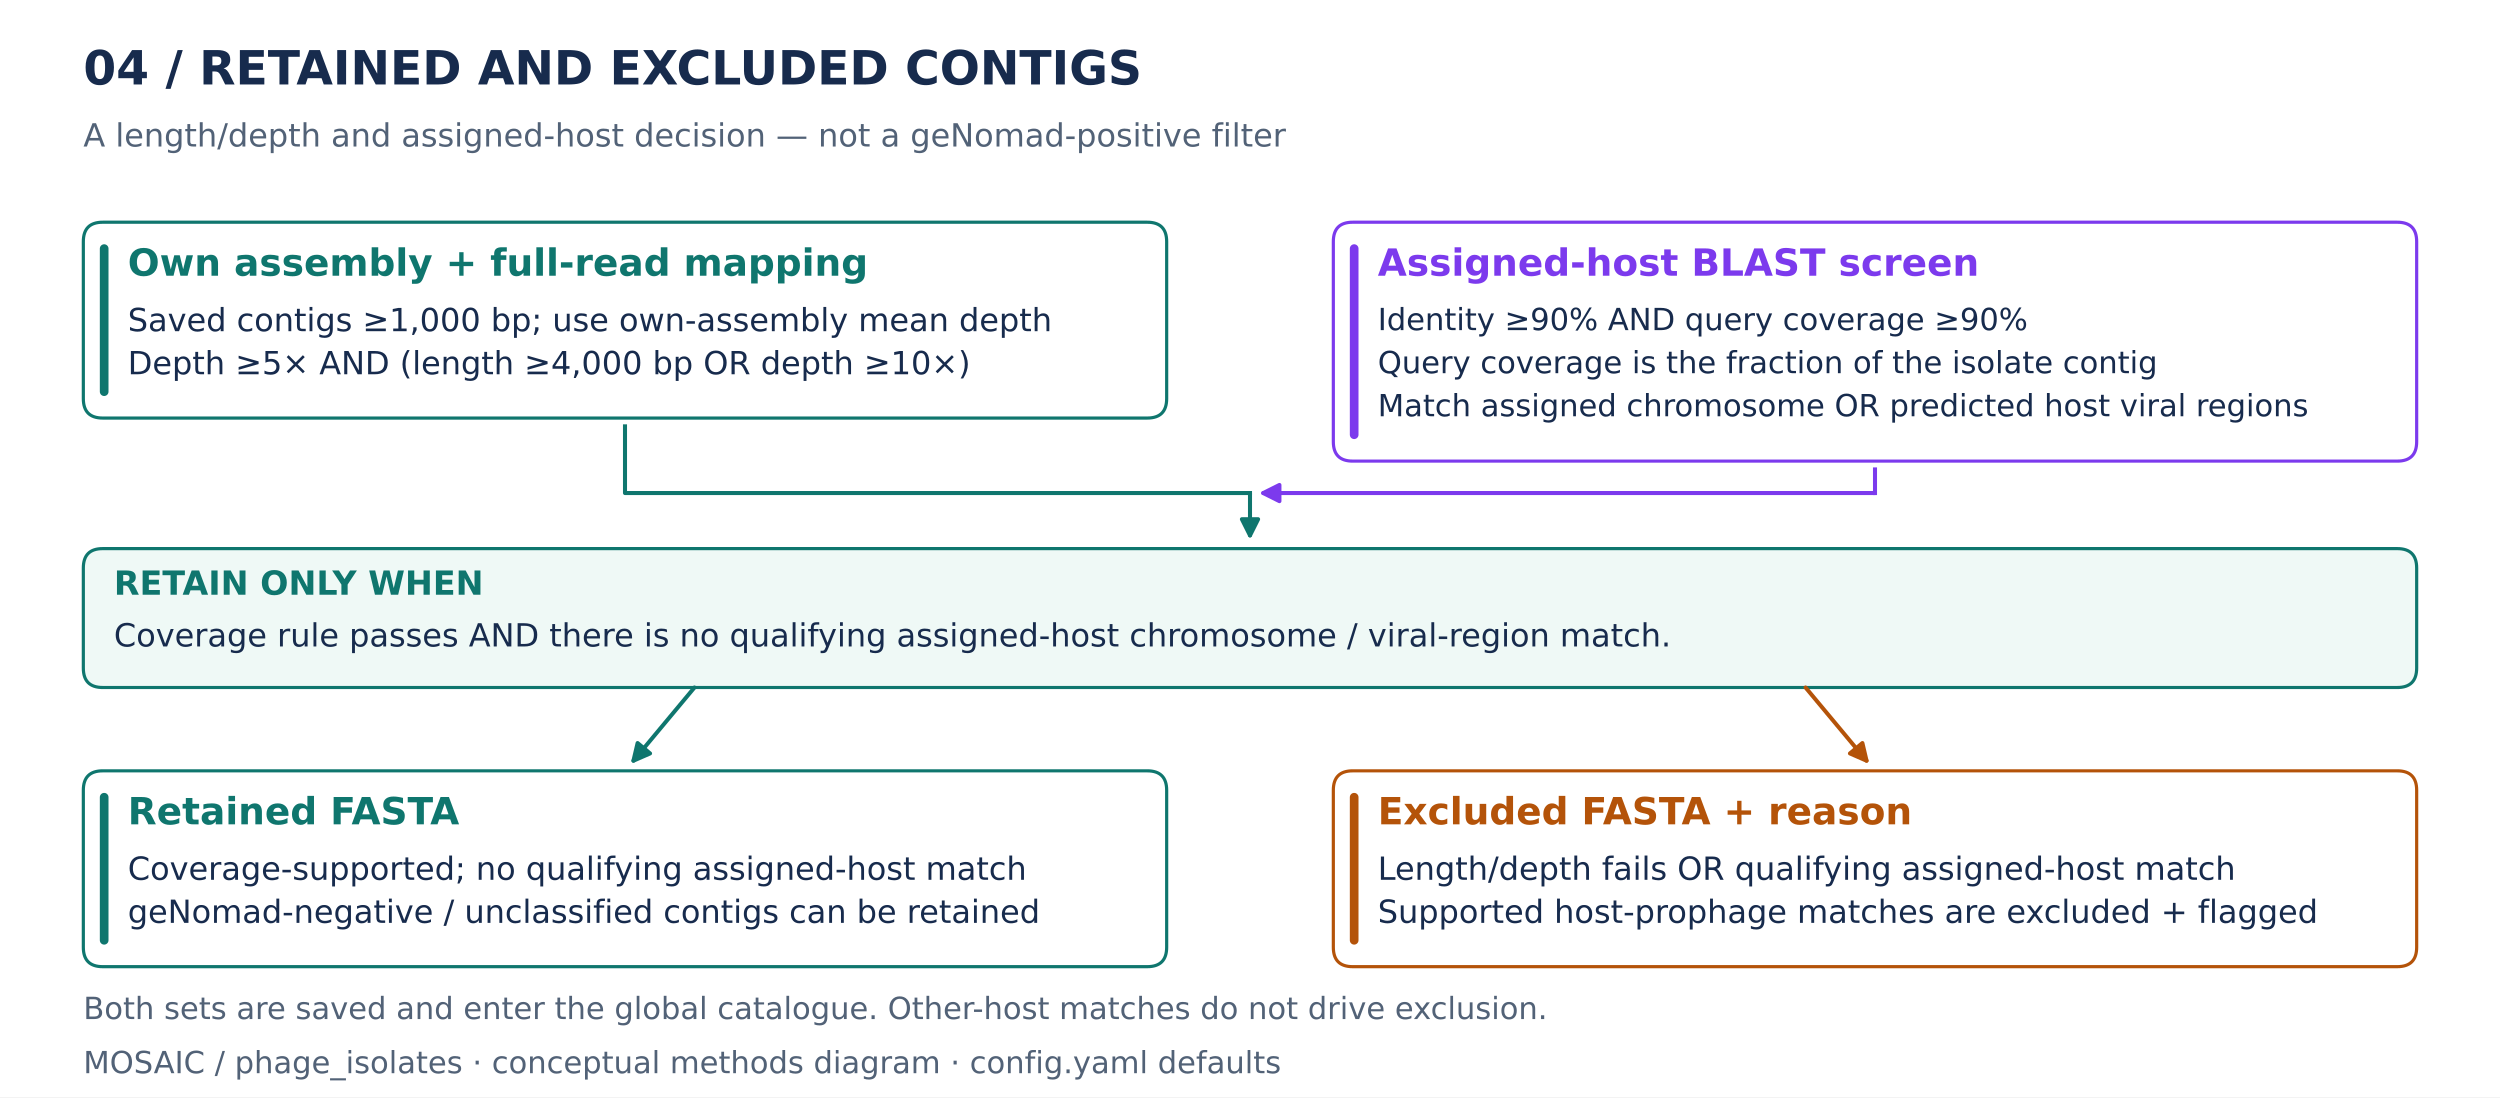
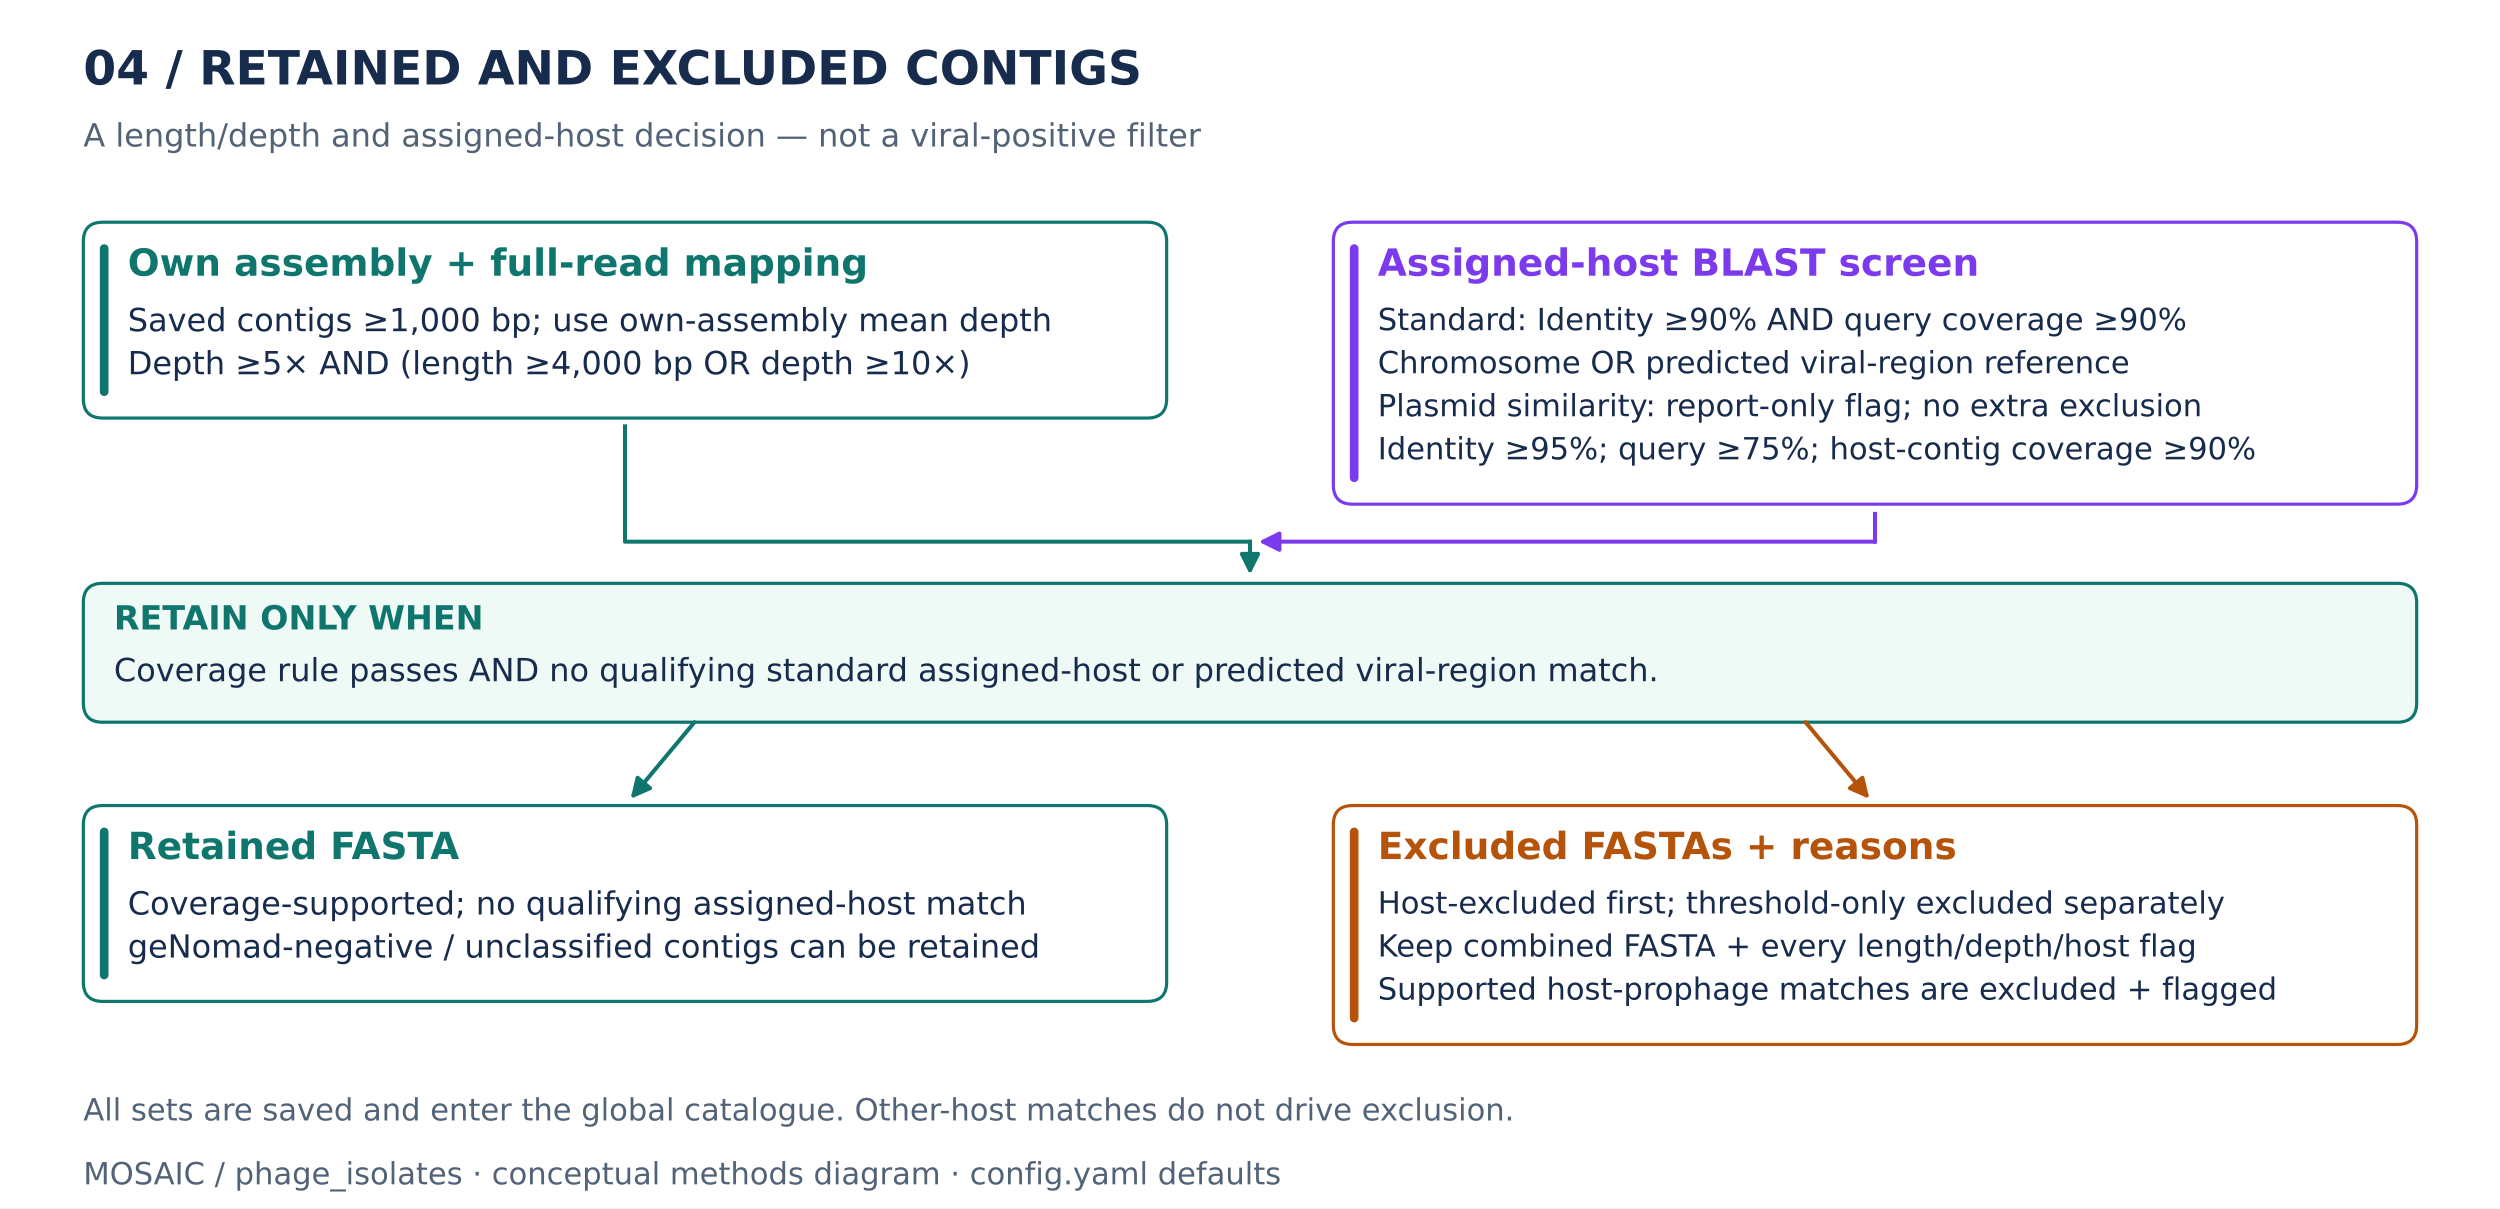
- <svg xmlns="http://www.w3.org/2000/svg" width="864pt" height="379.2pt" viewBox="0 0 864 379.2" version="1.1">
+ <svg xmlns="http://www.w3.org/2000/svg" width="864pt" height="417.6pt" viewBox="0 0 864 417.6" version="1.1">
  <defs>
    <style type="text/css">*{stroke-linejoin: round; stroke-linecap: butt}</style>
  </defs>
  <g id="figure_1">
    <g id="patch_1">
-       <path d="M 0 379.2 L 864 379.2 L 864 0 L 0 0 z " style="fill: #ffffff" />
+       <path d="M 0 417.6 L 864 417.6 L 864 0 L 0 0 z " style="fill: #ffffff" />
    </g>
    <g id="axes_1">
      <g id="patch_2">
-         <path d="M 35.52 76.8 L 396.48 76.8 Q 403.2 76.8 403.2 83.52 L 403.2 137.76 Q 403.2 144.48 396.48 144.48 L 35.52 144.48 Q 28.8 144.48 28.8 137.76 L 28.8 83.52 Q 28.8 76.8 35.52 76.8 z " clip-path="url(#p6a530f49fc)" style="fill: #ffffff; stroke: #0f766e; stroke-width: 1.1; stroke-linejoin: miter" />
+         <path d="M 35.52 76.8 L 396.48 76.8 Q 403.2 76.8 403.2 83.52 L 403.2 137.76 Q 403.2 144.48 396.48 144.48 L 35.52 144.48 Q 28.8 144.48 28.8 137.76 L 28.8 83.52 Q 28.8 76.8 35.52 76.8 z " clip-path="url(#pf2ec685f67)" style="fill: #ffffff; stroke: #0f766e; stroke-width: 1.1; stroke-linejoin: miter" />
      </g>
      <g id="patch_3">
-         <path d="M 467.52 76.8 L 828.48 76.8 Q 835.2 76.8 835.2 83.52 L 835.2 152.64 Q 835.2 159.36 828.48 159.36 L 467.52 159.36 Q 460.8 159.36 460.8 152.64 L 460.8 83.52 Q 460.8 76.8 467.52 76.8 z " clip-path="url(#p6a530f49fc)" style="fill: #ffffff; stroke: #7c3aed; stroke-width: 1.1; stroke-linejoin: miter" />
+         <path d="M 467.52 76.8 L 828.48 76.8 Q 835.2 76.8 835.2 83.52 L 835.2 167.52 Q 835.2 174.24 828.48 174.24 L 467.52 174.24 Q 460.8 174.24 460.8 167.52 L 460.8 83.52 Q 460.8 76.8 467.52 76.8 z " clip-path="url(#pf2ec685f67)" style="fill: #ffffff; stroke: #7c3aed; stroke-width: 1.1; stroke-linejoin: miter" />
      </g>
      <g id="patch_4">
-         <path d="M 432 170.4 Q 432 178.502 432 185.039 " clip-path="url(#p6a530f49fc)" style="fill: none; stroke: #0f766e; stroke-width: 1.4; stroke-linecap: round" />
-         <path d="M 434.8 179.439 L 432 185.039 L 429.2 179.439 z " clip-path="url(#p6a530f49fc)" style="fill: #0f766e; stroke: #0f766e; stroke-width: 1.4; stroke-linecap: round" />
+         <path d="M 432 187.2 Q 432 192.901 432 197.036 " clip-path="url(#pf2ec685f67)" style="fill: none; stroke: #0f766e; stroke-width: 1.4; stroke-linecap: round" />
+         <path d="M 434.8 191.436 L 432 197.036 L 429.2 191.436 z " clip-path="url(#pf2ec685f67)" style="fill: #0f766e; stroke: #0f766e; stroke-width: 1.4; stroke-linecap: round" />
      </g>
      <g id="patch_5">
-         <path d="M 648 170.4 Q 541.501 170.4 436.568 170.4 " clip-path="url(#p6a530f49fc)" style="fill: none; stroke: #7c3aed; stroke-width: 1.4; stroke-linecap: round" />
-         <path d="M 442.168 173.2 L 436.568 170.4 L 442.168 167.6 z " clip-path="url(#p6a530f49fc)" style="fill: #7c3aed; stroke: #7c3aed; stroke-width: 1.4; stroke-linecap: round" />
+         <path d="M 648 187.2 Q 541.501 187.2 436.568 187.2 " clip-path="url(#pf2ec685f67)" style="fill: none; stroke: #7c3aed; stroke-width: 1.4; stroke-linecap: round" />
+         <path d="M 442.168 190 L 436.568 187.2 L 442.168 184.4 z " clip-path="url(#pf2ec685f67)" style="fill: #7c3aed; stroke: #7c3aed; stroke-width: 1.4; stroke-linecap: round" />
      </g>
      <g id="patch_6">
-         <path d="M 35.52 189.6 L 828.48 189.6 Q 835.2 189.6 835.2 196.32 L 835.2 230.88 Q 835.2 237.6 828.48 237.6 L 35.52 237.6 Q 28.8 237.6 28.8 230.88 L 28.8 196.32 Q 28.8 189.6 35.52 189.6 z " clip-path="url(#p6a530f49fc)" style="fill: #eff9f6; stroke: #0f766e; stroke-width: 1.1; stroke-linejoin: miter" />
+         <path d="M 35.52 201.6 L 828.48 201.6 Q 835.2 201.6 835.2 208.32 L 835.2 242.88 Q 835.2 249.6 828.48 249.6 L 35.52 249.6 Q 28.8 249.6 28.8 242.88 L 28.8 208.32 Q 28.8 201.6 35.52 201.6 z " clip-path="url(#pf2ec685f67)" style="fill: #eff9f6; stroke: #0f766e; stroke-width: 1.1; stroke-linejoin: miter" />
      </g>
      <g id="patch_7">
-         <path d="M 35.52 266.4 L 396.48 266.4 Q 403.2 266.4 403.2 273.12 L 403.2 327.36 Q 403.2 334.08 396.48 334.08 L 35.52 334.08 Q 28.8 334.08 28.8 327.36 L 28.8 273.12 Q 28.8 266.4 35.52 266.4 z " clip-path="url(#p6a530f49fc)" style="fill: #ffffff; stroke: #0f766e; stroke-width: 1.1; stroke-linejoin: miter" />
+         <path d="M 35.52 278.4 L 396.48 278.4 Q 403.2 278.4 403.2 285.12 L 403.2 339.36 Q 403.2 346.08 396.48 346.08 L 35.52 346.08 Q 28.8 346.08 28.8 339.36 L 28.8 285.12 Q 28.8 278.4 35.52 278.4 z " clip-path="url(#pf2ec685f67)" style="fill: #ffffff; stroke: #0f766e; stroke-width: 1.1; stroke-linejoin: miter" />
      </g>
      <g id="patch_8">
-         <path d="M 467.52 266.4 L 828.48 266.4 Q 835.2 266.4 835.2 273.12 L 835.2 327.36 Q 835.2 334.08 828.48 334.08 L 467.52 334.08 Q 460.8 334.08 460.8 327.36 L 460.8 273.12 Q 460.8 266.4 467.52 266.4 z " clip-path="url(#p6a530f49fc)" style="fill: #ffffff; stroke: #b45309; stroke-width: 1.1; stroke-linejoin: miter" />
+         <path d="M 467.52 278.4 L 828.48 278.4 Q 835.2 278.4 835.2 285.12 L 835.2 354.24 Q 835.2 360.96 828.48 360.96 L 467.52 360.96 Q 460.8 360.96 460.8 354.24 L 460.8 285.12 Q 460.8 278.4 467.52 278.4 z " clip-path="url(#pf2ec685f67)" style="fill: #ffffff; stroke: #b45309; stroke-width: 1.1; stroke-linejoin: miter" />
      </g>
      <g id="patch_9">
-         <path d="M 240 237.6 Q 228.959 250.849 218.921 262.895 " clip-path="url(#p6a530f49fc)" style="fill: none; stroke: #0f766e; stroke-width: 1.4; stroke-linecap: round" />
-         <path d="M 224.657 260.385 L 218.921 262.895 L 220.355 256.8 z " clip-path="url(#p6a530f49fc)" style="fill: #0f766e; stroke: #0f766e; stroke-width: 1.4; stroke-linecap: round" />
+         <path d="M 240 249.6 Q 228.959 262.849 218.921 274.895 " clip-path="url(#pf2ec685f67)" style="fill: none; stroke: #0f766e; stroke-width: 1.4; stroke-linecap: round" />
+         <path d="M 224.657 272.385 L 218.921 274.895 L 220.355 268.8 z " clip-path="url(#pf2ec685f67)" style="fill: #0f766e; stroke: #0f766e; stroke-width: 1.4; stroke-linecap: round" />
      </g>
      <g id="patch_10">
-         <path d="M 624 237.6 Q 635.041 250.849 645.079 262.895 " clip-path="url(#p6a530f49fc)" style="fill: none; stroke: #b45309; stroke-width: 1.4; stroke-linecap: round" />
-         <path d="M 643.645 256.8 L 645.079 262.895 L 639.343 260.385 z " clip-path="url(#p6a530f49fc)" style="fill: #b45309; stroke: #b45309; stroke-width: 1.4; stroke-linecap: round" />
+         <path d="M 624 249.6 Q 635.041 262.849 645.079 274.895 " clip-path="url(#pf2ec685f67)" style="fill: none; stroke: #b45309; stroke-width: 1.4; stroke-linecap: round" />
+         <path d="M 643.645 268.8 L 645.079 274.895 L 639.343 272.385 z " clip-path="url(#pf2ec685f67)" style="fill: #b45309; stroke: #b45309; stroke-width: 1.4; stroke-linecap: round" />
      </g>
      <g id="line2d_1">
-         <path d="M 36 85.92 L 36 135.36 " clip-path="url(#p6a530f49fc)" style="fill: none; stroke: #0f766e; stroke-width: 3; stroke-linecap: round" />
+         <path d="M 36 85.92 L 36 135.36 " clip-path="url(#pf2ec685f67)" style="fill: none; stroke: #0f766e; stroke-width: 3; stroke-linecap: round" />
      </g>
      <g id="line2d_2">
-         <path d="M 468 85.92 L 468 150.24 " clip-path="url(#p6a530f49fc)" style="fill: none; stroke: #7c3aed; stroke-width: 3; stroke-linecap: round" />
+         <path d="M 468 85.92 L 468 165.12 " clip-path="url(#pf2ec685f67)" style="fill: none; stroke: #7c3aed; stroke-width: 3; stroke-linecap: round" />
      </g>
      <g id="line2d_3">
-         <path d="M 216 147.36 L 216 170.4 L 432 170.4 " clip-path="url(#p6a530f49fc)" style="fill: none; stroke: #0f766e; stroke-width: 1.4; stroke-linecap: square" />
+         <path d="M 216 147.36 L 216 187.2 L 432 187.2 " clip-path="url(#pf2ec685f67)" style="fill: none; stroke: #0f766e; stroke-width: 1.4; stroke-linecap: square" />
      </g>
      <g id="line2d_4">
-         <path d="M 648 162.24 L 648 170.4 " clip-path="url(#p6a530f49fc)" style="fill: none; stroke: #7c3aed; stroke-width: 1.4; stroke-linecap: square" />
+         <path d="M 648 177.6 L 648 187.2 " clip-path="url(#pf2ec685f67)" style="fill: none; stroke: #7c3aed; stroke-width: 1.4; stroke-linecap: square" />
      </g>
      <g id="line2d_5">
-         <path d="M 36 275.52 L 36 324.96 " clip-path="url(#p6a530f49fc)" style="fill: none; stroke: #0f766e; stroke-width: 3; stroke-linecap: round" />
+         <path d="M 36 287.52 L 36 336.96 " clip-path="url(#pf2ec685f67)" style="fill: none; stroke: #0f766e; stroke-width: 3; stroke-linecap: round" />
      </g>
      <g id="line2d_6">
-         <path d="M 468 275.52 L 468 324.96 " clip-path="url(#p6a530f49fc)" style="fill: none; stroke: #b45309; stroke-width: 3; stroke-linecap: round" />
+         <path d="M 468 287.52 L 468 351.84 " clip-path="url(#pf2ec685f67)" style="fill: none; stroke: #b45309; stroke-width: 3; stroke-linecap: round" />
      </g>
      <g id="text_1">
        <text style="font-weight: 700; font-size: 16.32px; font-family: 'DejaVu Sans'; text-anchor: start; fill: #172b4d" x="28.8" y="29.201" transform="rotate(-0 28.8 29.20065)">04 / RETAINED AND EXCLUDED CONTIGS</text>
      </g>
      <g id="text_2">
-         <text style="font-size: 11.04px; font-family: 'DejaVu Sans'; text-anchor: start; fill: #526277" x="28.8" y="50.629" transform="rotate(-0 28.8 50.62868)">A length/depth and assigned-host decision — not a geNomad-positive filter</text>
+         <text style="font-size: 11.04px; font-family: 'DejaVu Sans'; text-anchor: start; fill: #526277" x="28.8" y="50.629" transform="rotate(-0 28.8 50.62868)">A length/depth and assigned-host decision — not a viral-positive filter</text>
      </g>
      <g id="text_3">
        <text style="font-weight: 700; font-size: 12.96px; font-family: 'DejaVu Sans'; text-anchor: start; fill: #0f766e" x="44.16" y="95.288" transform="rotate(-0 44.16 95.28758)">Own assembly + full-read mapping</text>
      </g>
      <g id="text_4">
        <text style="font-size: 11.04px; font-family: 'DejaVu Sans'; text-anchor: start; fill: #172b4d" x="44.16" y="114.469" transform="rotate(-0 44.16 114.4687)">Saved contigs ≥1,000 bp; use own-assembly mean depth</text>
      </g>
      <g id="text_5">
        <text style="font-size: 11.04px; font-family: 'DejaVu Sans'; text-anchor: start; fill: #172b4d" x="44.16" y="129.349" transform="rotate(-0 44.16 129.3487)">Depth ≥5× AND (length ≥4,000 bp OR depth ≥10×)</text>
      </g>
      <g id="text_6">
        <text style="font-weight: 700; font-size: 12.96px; font-family: 'DejaVu Sans'; text-anchor: start; fill: #7c3aed" x="476.16" y="95.288" transform="rotate(-0 476.16 95.28758)">Assigned-host BLAST screen</text>
      </g>
      <g id="text_7">
-         <text style="font-size: 10.56px; font-family: 'DejaVu Sans'; text-anchor: start; fill: #172b4d" x="476.16" y="114.104" transform="rotate(-0 476.16 114.1039)">Identity ≥90% AND query coverage ≥90%</text>
+         <text style="font-size: 10.56px; font-family: 'DejaVu Sans'; text-anchor: start; fill: #172b4d" x="476.16" y="114.104" transform="rotate(-0 476.16 114.1039)">Standard: Identity ≥90% AND query coverage ≥90%</text>
      </g>
      <g id="text_8">
-         <text style="font-size: 10.56px; font-family: 'DejaVu Sans'; text-anchor: start; fill: #172b4d" x="476.16" y="128.984" transform="rotate(-0 476.16 128.9839)">Query coverage is the fraction of the isolate contig</text>
+         <text style="font-size: 10.56px; font-family: 'DejaVu Sans'; text-anchor: start; fill: #172b4d" x="476.16" y="128.984" transform="rotate(-0 476.16 128.9839)">Chromosome OR predicted viral-region reference</text>
      </g>
      <g id="text_9">
-         <text style="font-size: 10.56px; font-family: 'DejaVu Sans'; text-anchor: start; fill: #172b4d" x="476.16" y="143.864" transform="rotate(-0 476.16 143.8639)">Match assigned chromosome OR predicted host viral regions</text>
+         <text style="font-size: 10.56px; font-family: 'DejaVu Sans'; text-anchor: start; fill: #172b4d" x="476.16" y="143.864" transform="rotate(-0 476.16 143.8639)">Plasmid similarity: report-only flag; no extra exclusion</text>
      </g>
      <g id="text_10">
-         <text style="font-weight: 700; font-size: 11.52px; font-family: 'DejaVu Sans'; text-anchor: start; fill: #0f766e" x="39.36" y="205.553" transform="rotate(-0 39.36 205.5534)">RETAIN ONLY WHEN</text>
+         <text style="font-size: 10.56px; font-family: 'DejaVu Sans'; text-anchor: start; fill: #172b4d" x="476.16" y="158.744" transform="rotate(-0 476.16 158.744)">Identity ≥95%; query ≥75%; host-contig coverage ≥90%</text>
      </g>
      <g id="text_11">
-         <text style="font-size: 11.04px; font-family: 'DejaVu Sans'; text-anchor: start; fill: #172b4d" x="39.36" y="223.429" transform="rotate(-0 39.36 223.4287)">Coverage rule passes AND there is no qualifying assigned-host chromosome / viral-region match.</text>
+         <text style="font-weight: 700; font-size: 11.52px; font-family: 'DejaVu Sans'; text-anchor: start; fill: #0f766e" x="39.36" y="217.553" transform="rotate(-0 39.36 217.5534)">RETAIN ONLY WHEN</text>
      </g>
      <g id="text_12">
-         <text style="font-weight: 700; font-size: 12.96px; font-family: 'DejaVu Sans'; text-anchor: start; fill: #0f766e" x="44.16" y="284.888" transform="rotate(-0 44.16 284.8876)">Retained FASTA</text>
+         <text style="font-size: 11.04px; font-family: 'DejaVu Sans'; text-anchor: start; fill: #172b4d" x="39.36" y="235.429" transform="rotate(-0 39.36 235.4287)">Coverage rule passes AND no qualifying standard assigned-host or predicted viral-region match.</text>
      </g>
      <g id="text_13">
-         <text style="font-size: 11.04px; font-family: 'DejaVu Sans'; text-anchor: start; fill: #172b4d" x="44.16" y="304.069" transform="rotate(-0 44.16 304.0687)">Coverage-supported; no qualifying assigned-host match</text>
+         <text style="font-weight: 700; font-size: 12.96px; font-family: 'DejaVu Sans'; text-anchor: start; fill: #0f766e" x="44.16" y="296.888" transform="rotate(-0 44.16 296.8876)">Retained FASTA</text>
      </g>
      <g id="text_14">
-         <text style="font-size: 11.04px; font-family: 'DejaVu Sans'; text-anchor: start; fill: #172b4d" x="44.16" y="318.949" transform="rotate(-0 44.16 318.9487)">geNomad-negative / unclassified contigs can be retained</text>
+         <text style="font-size: 11.04px; font-family: 'DejaVu Sans'; text-anchor: start; fill: #172b4d" x="44.16" y="316.069" transform="rotate(-0 44.16 316.0687)">Coverage-supported; no qualifying assigned-host match</text>
      </g>
      <g id="text_15">
-         <text style="font-weight: 700; font-size: 12.96px; font-family: 'DejaVu Sans'; text-anchor: start; fill: #b45309" x="476.16" y="284.888" transform="rotate(-0 476.16 284.8876)">Excluded FASTA + reason</text>
+         <text style="font-size: 11.04px; font-family: 'DejaVu Sans'; text-anchor: start; fill: #172b4d" x="44.16" y="330.949" transform="rotate(-0 44.16 330.9487)">geNomad-negative / unclassified contigs can be retained</text>
      </g>
      <g id="text_16">
-         <text style="font-size: 11.04px; font-family: 'DejaVu Sans'; text-anchor: start; fill: #172b4d" x="476.16" y="304.069" transform="rotate(-0 476.16 304.0687)">Length/depth fails OR qualifying assigned-host match</text>
+         <text style="font-weight: 700; font-size: 12.96px; font-family: 'DejaVu Sans'; text-anchor: start; fill: #b45309" x="476.16" y="296.888" transform="rotate(-0 476.16 296.8876)">Excluded FASTAs + reasons</text>
      </g>
      <g id="text_17">
-         <text style="font-size: 11.04px; font-family: 'DejaVu Sans'; text-anchor: start; fill: #172b4d" x="476.16" y="318.949" transform="rotate(-0 476.16 318.9487)">Supported host-prophage matches are excluded + flagged</text>
+         <text style="font-size: 10.56px; font-family: 'DejaVu Sans'; text-anchor: start; fill: #172b4d" x="476.16" y="315.704" transform="rotate(-0 476.16 315.704)">Host-excluded first; threshold-only excluded separately</text>
      </g>
      <g id="text_18">
-         <text style="font-size: 10.56px; font-family: 'DejaVu Sans'; text-anchor: start; fill: #526277" x="28.8" y="352.184" transform="rotate(-0 28.8 352.1839)">Both sets are saved and enter the global catalogue. Other-host matches do not drive exclusion.</text>
+         <text style="font-size: 10.56px; font-family: 'DejaVu Sans'; text-anchor: start; fill: #172b4d" x="476.16" y="330.584" transform="rotate(-0 476.16 330.584)">Keep combined FASTA + every length/depth/host flag</text>
      </g>
      <g id="text_19">
-         <text style="font-size: 10.56px; font-family: 'DejaVu Sans'; text-anchor: start; fill: #526277" x="28.8" y="370.904" transform="rotate(-0 28.8 370.904)">MOSAIC / phage_isolates · conceptual methods diagram · config.yaml defaults</text>
+         <text style="font-size: 10.56px; font-family: 'DejaVu Sans'; text-anchor: start; fill: #172b4d" x="476.16" y="345.464" transform="rotate(-0 476.16 345.464)">Supported host-prophage matches are excluded + flagged</text>
+       </g>
+       <g id="text_20">
+         <text style="font-size: 10.56px; font-family: 'DejaVu Sans'; text-anchor: start; fill: #526277" x="28.8" y="387.224" transform="rotate(-0 28.8 387.224)">All sets are saved and enter the global catalogue. Other-host matches do not drive exclusion.</text>
+       </g>
+       <g id="text_21">
+         <text style="font-size: 10.56px; font-family: 'DejaVu Sans'; text-anchor: start; fill: #526277" x="28.8" y="409.304" transform="rotate(-0 28.8 409.3039)">MOSAIC / phage_isolates · conceptual methods diagram · config.yaml defaults</text>
      </g>
    </g>
  </g>
  <defs>
-     <clipPath id="p6a530f49fc">
-       <rect x="0" y="0" width="864" height="379.2" />
+     <clipPath id="pf2ec685f67">
+       <rect x="0" y="0" width="864" height="417.6" />
    </clipPath>
  </defs>
</svg>
